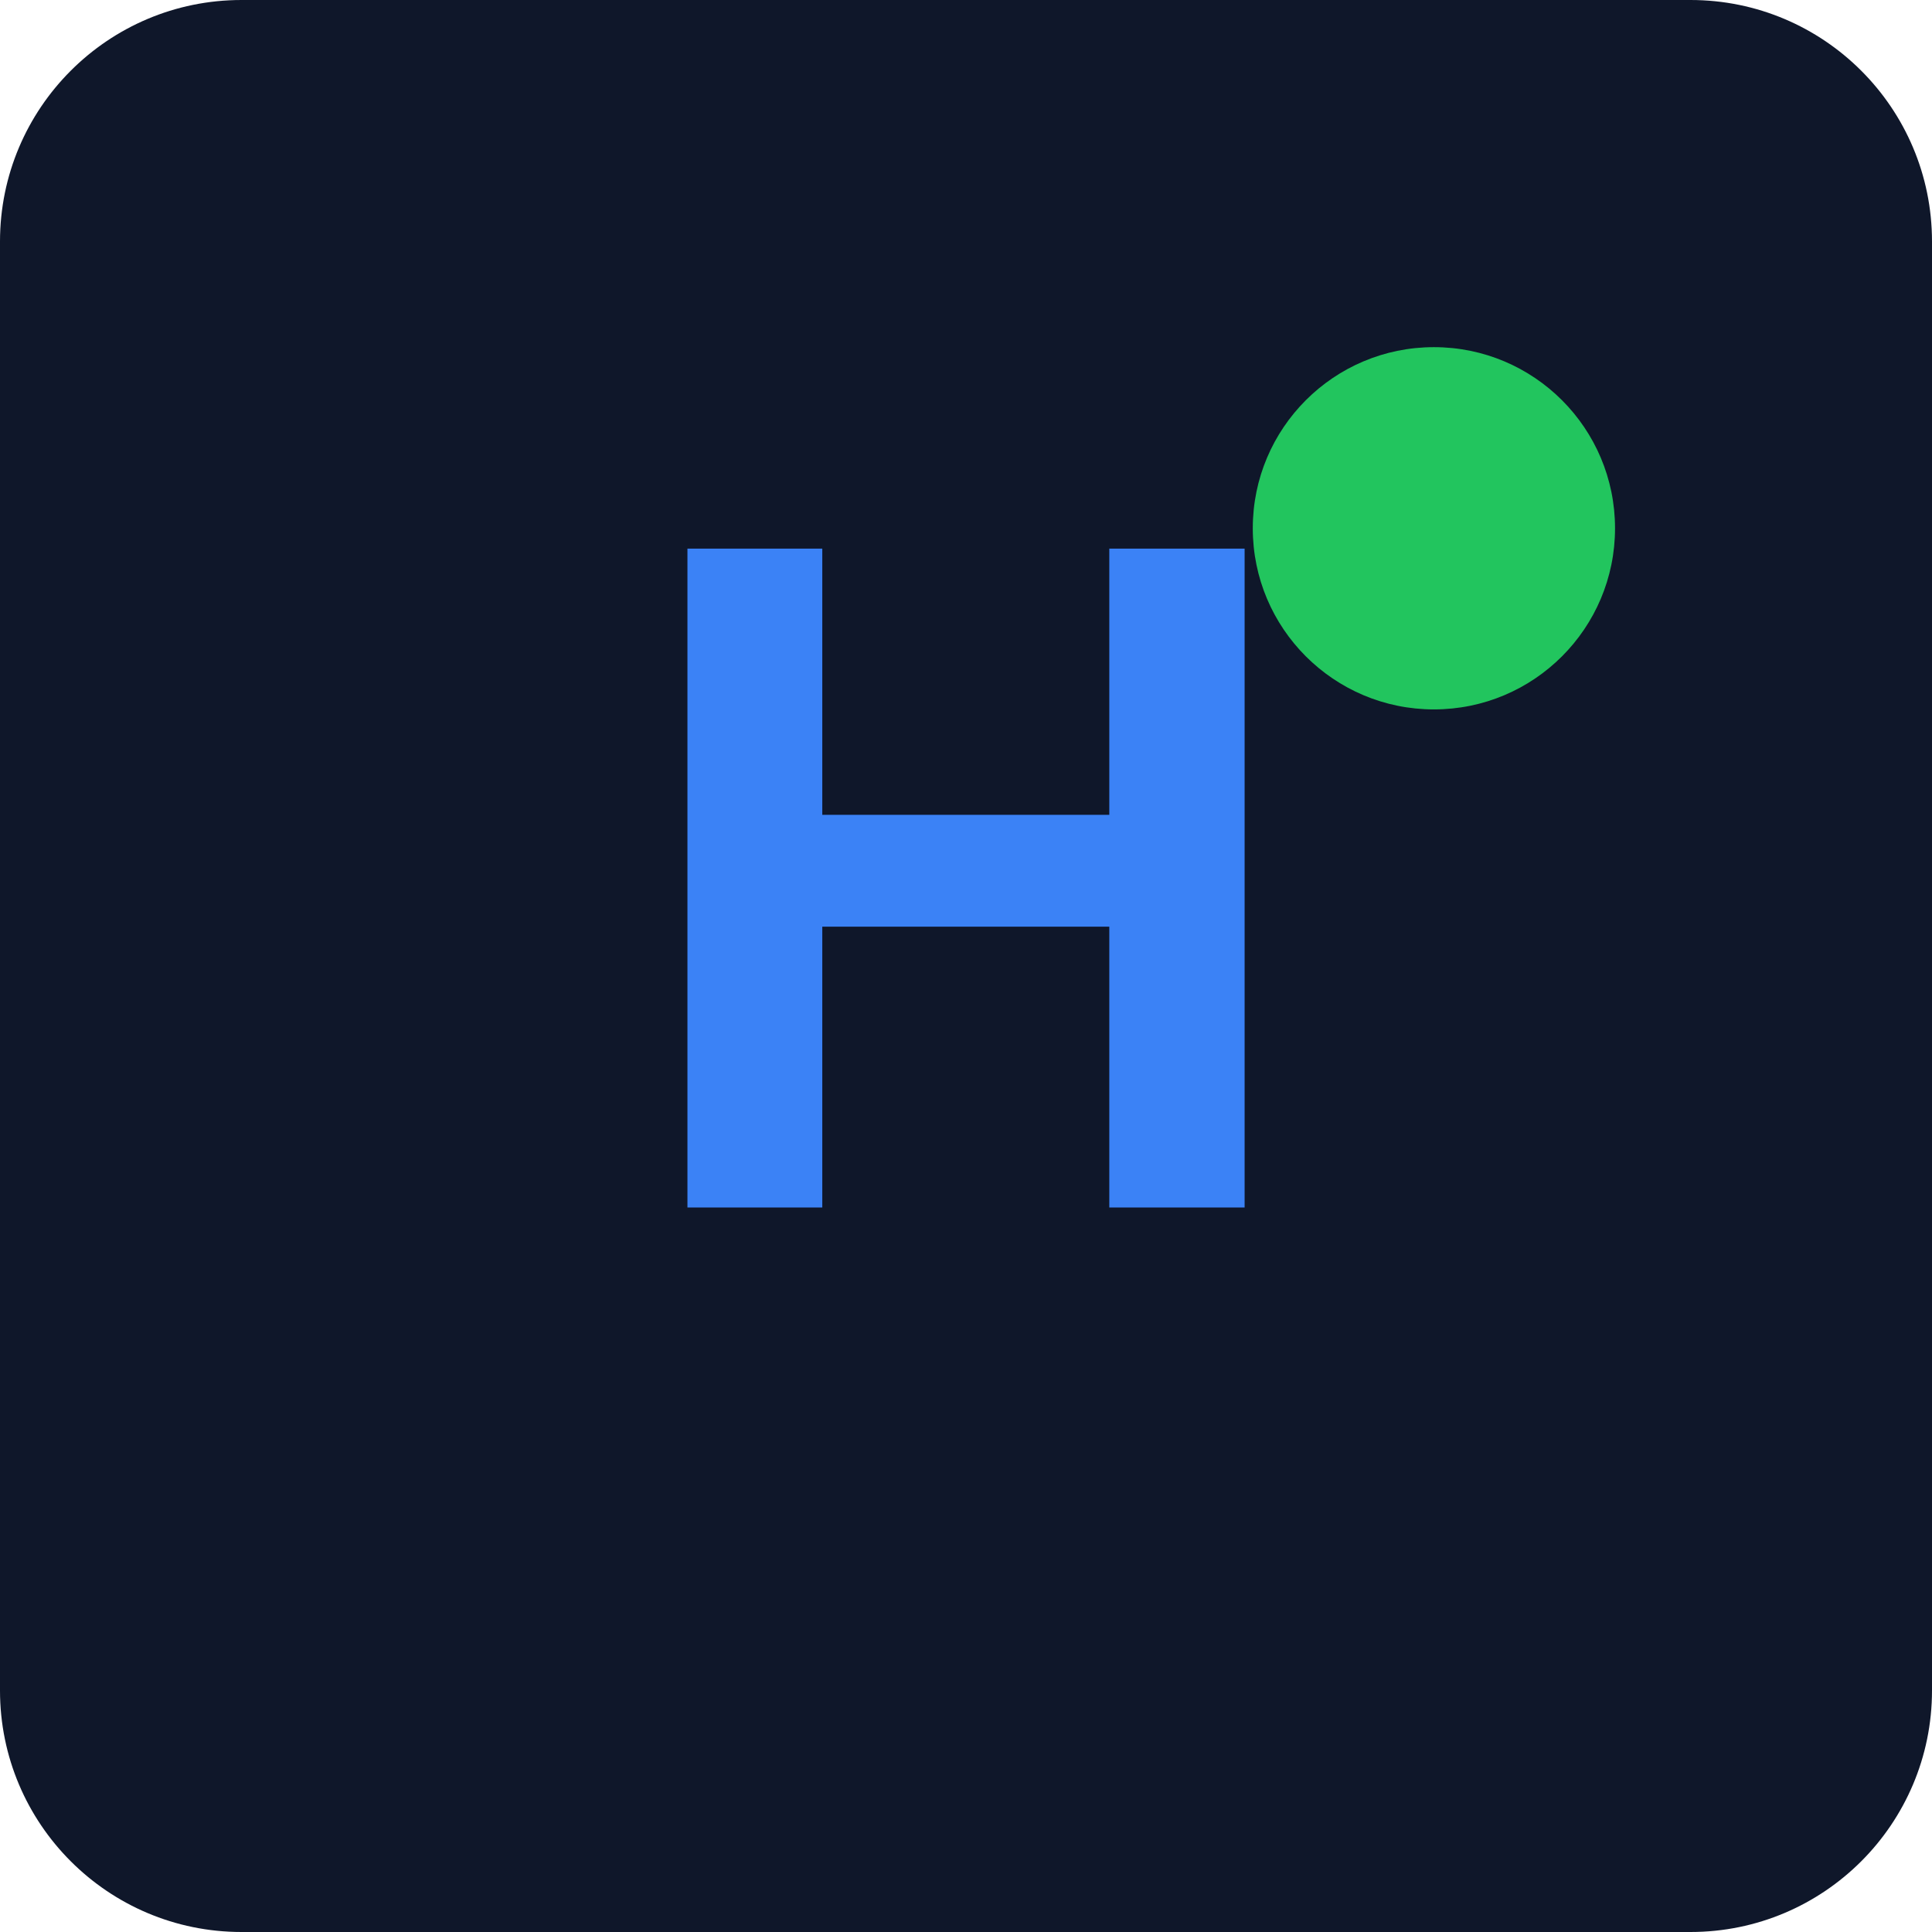
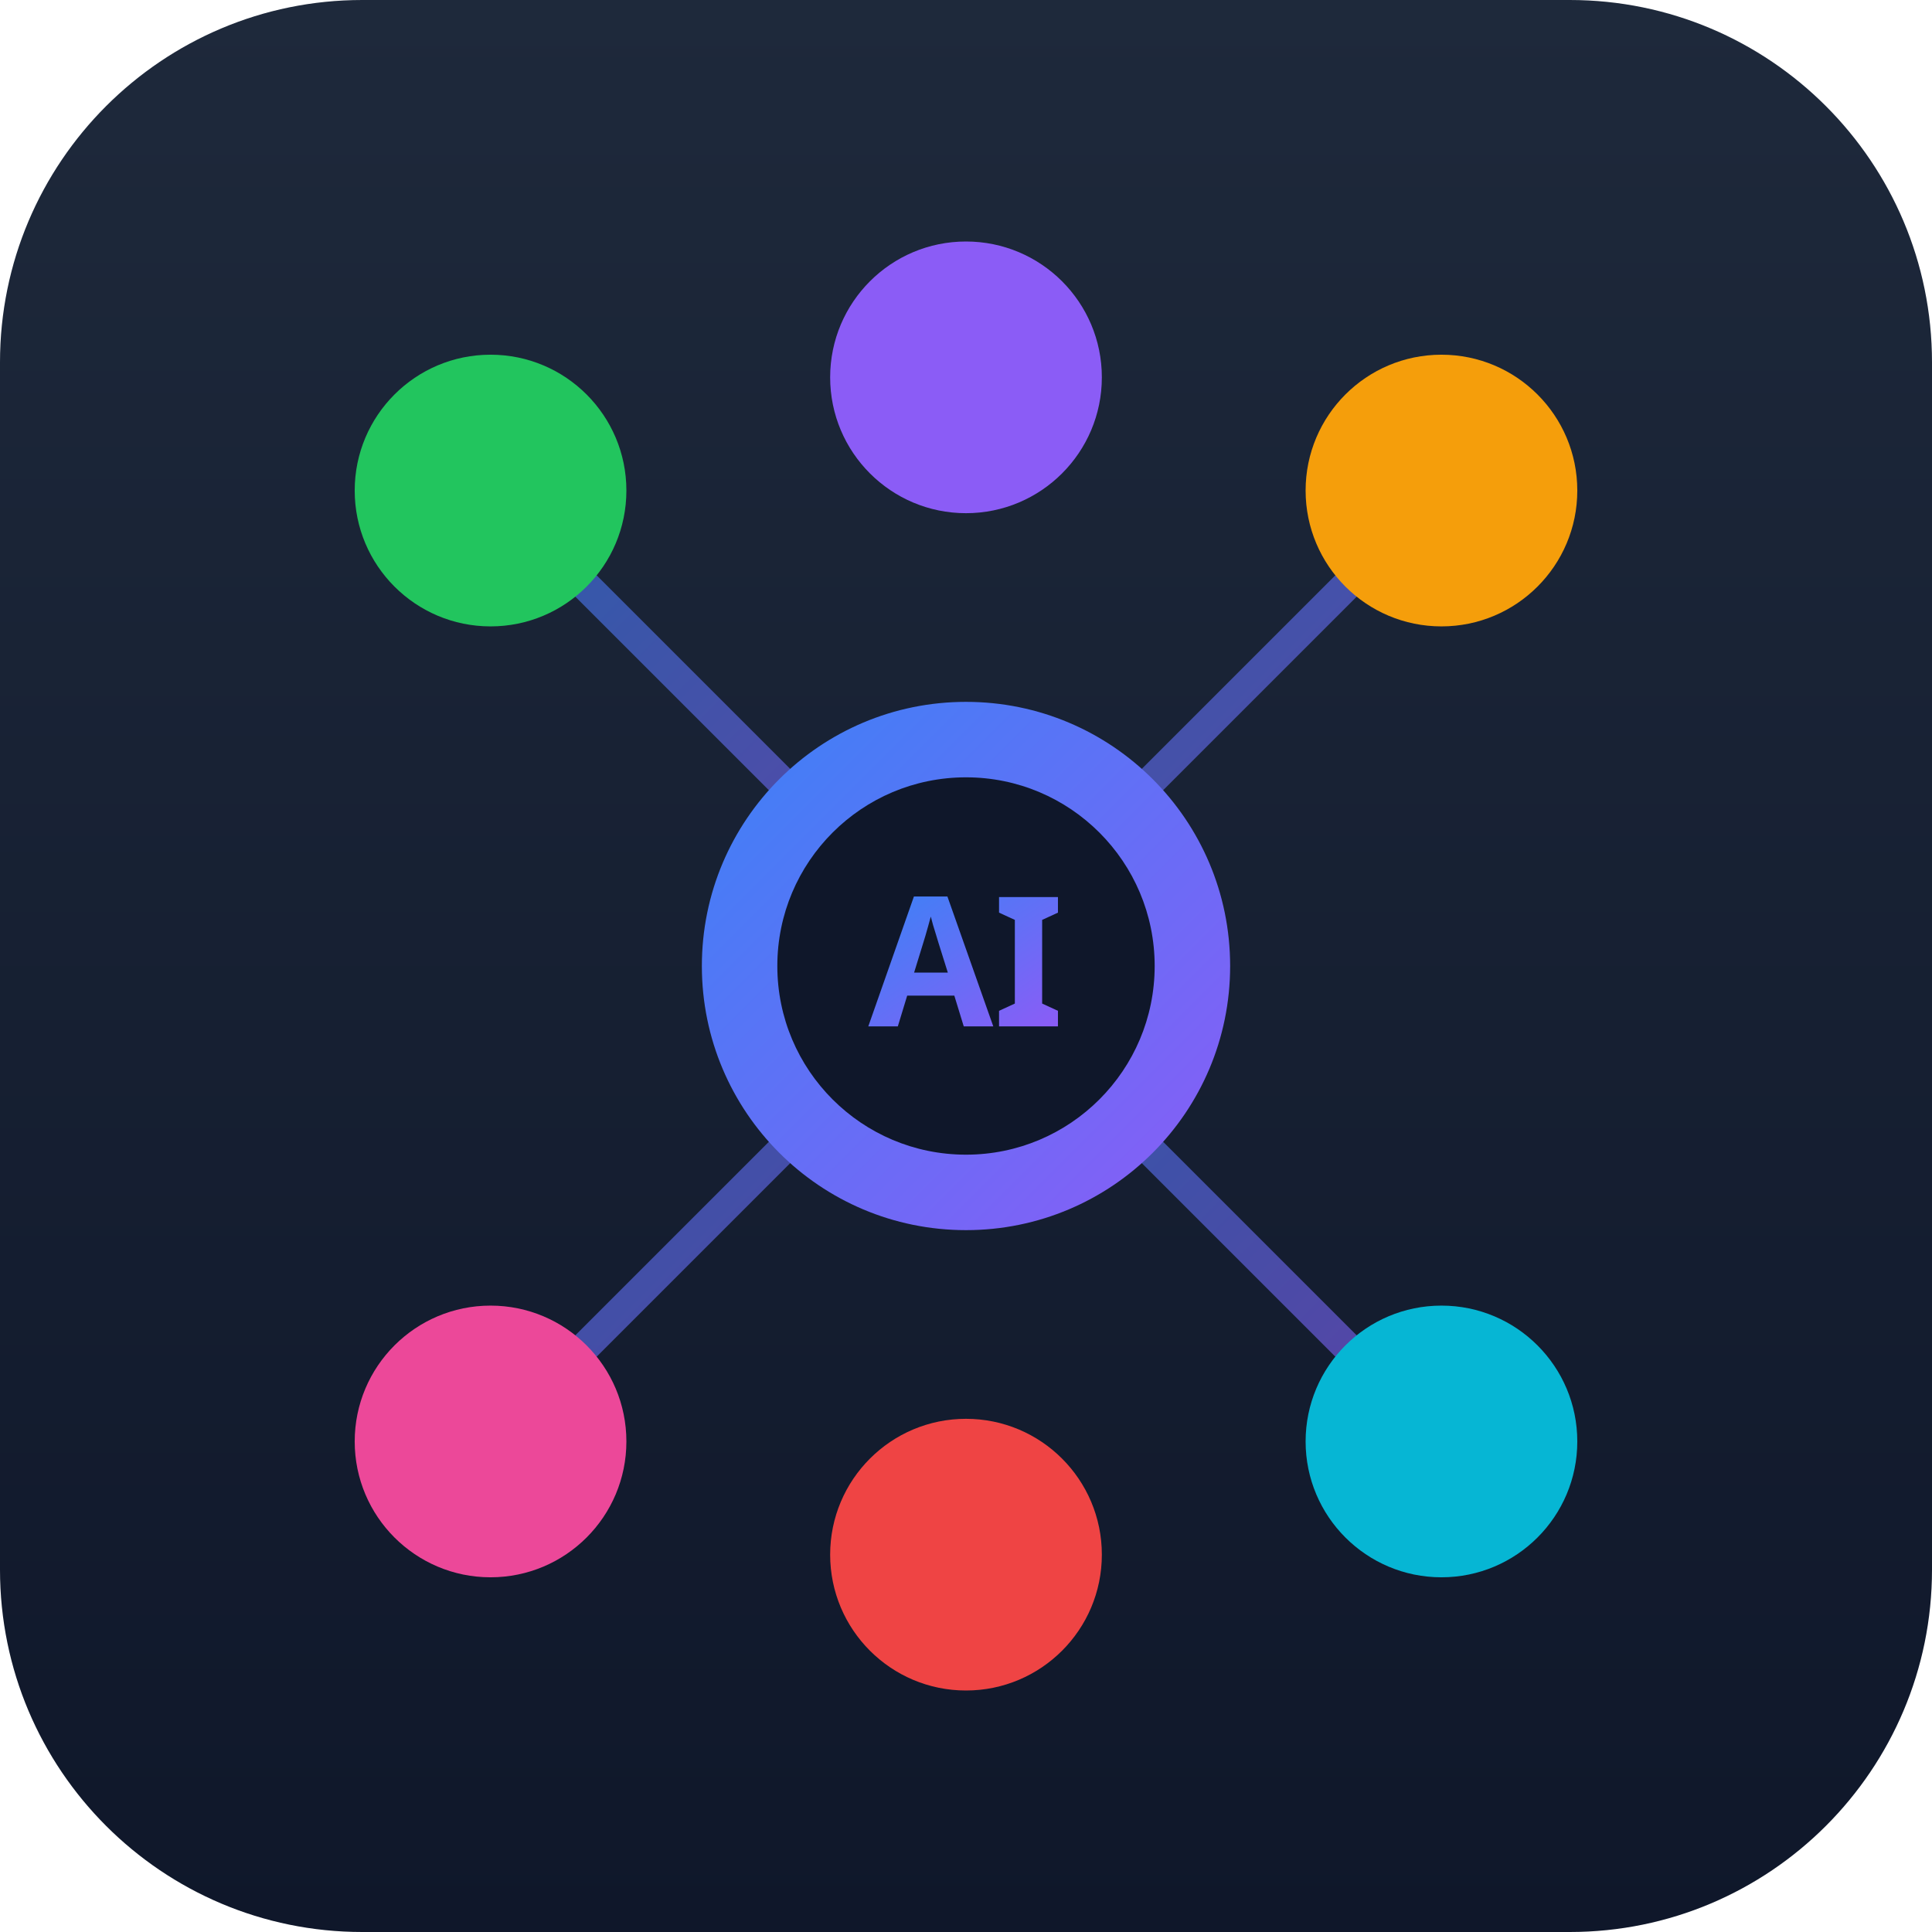
<svg xmlns="http://www.w3.org/2000/svg" viewBox="0 0 512 512">
-   <rect width="512" height="512" rx="64" fill="#0f172a" />
-   <text x="256" y="320" font-family="system-ui, -apple-system, sans-serif" font-size="240" font-weight="700" fill="#3b82f6" text-anchor="middle">H</text>
-   <circle cx="380" cy="140" r="48" fill="#22c55e" />
+   <defs>
+     <linearGradient id="hub-grad" x1="0%" y1="0%" x2="100%" y2="100%">
+       <stop offset="0%" style="stop-color:#3b82f6" />
+       <stop offset="100%" style="stop-color:#8b5cf6" />
+     </linearGradient>
+     <linearGradient id="hub-bg" x1="0%" y1="0%" x2="0%" y2="100%">
+       <stop offset="0%" style="stop-color:#1e293b" />
+       <stop offset="100%" style="stop-color:#0f172a" />
+     </linearGradient>
+   </defs>
+   <rect width="512" height="512" rx="96" fill="url(#hub-bg)" />
+   <line x1="256" y1="256" x2="130" y2="130" stroke="url(#hub-grad)" stroke-width="8" opacity="0.6" />
+   <line x1="256" y1="256" x2="382" y2="130" stroke="url(#hub-grad)" stroke-width="8" opacity="0.6" />
+   <line x1="256" y1="256" x2="130" y2="382" stroke="url(#hub-grad)" stroke-width="8" opacity="0.6" />
+   <line x1="256" y1="256" x2="382" y2="382" stroke="url(#hub-grad)" stroke-width="8" opacity="0.6" />
+   <line x1="256" y1="256" x2="256" y2="100" stroke="url(#hub-grad)" stroke-width="8" opacity="0.6" />
+   <line x1="256" y1="256" x2="256" y2="412" stroke="url(#hub-grad)" stroke-width="8" opacity="0.6" />
+   <circle cx="130" cy="130" r="36" fill="#22c55e" />
+   <circle cx="382" cy="130" r="36" fill="#f59e0b" />
+   <circle cx="130" cy="382" r="36" fill="#ec4899" />
+   <circle cx="382" cy="382" r="36" fill="#06b6d4" />
+   <circle cx="256" cy="100" r="36" fill="#8b5cf6" />
+   <circle cx="256" cy="412" r="36" fill="#ef4444" />
+   <circle cx="256" cy="256" r="70" fill="url(#hub-grad)" />
+   <circle cx="256" cy="256" r="50" fill="#0f172a" />
+   <text x="256" y="272" font-family="system-ui, sans-serif" font-size="48" font-weight="700" fill="url(#hub-grad)" text-anchor="middle">AI</text>
</svg>
